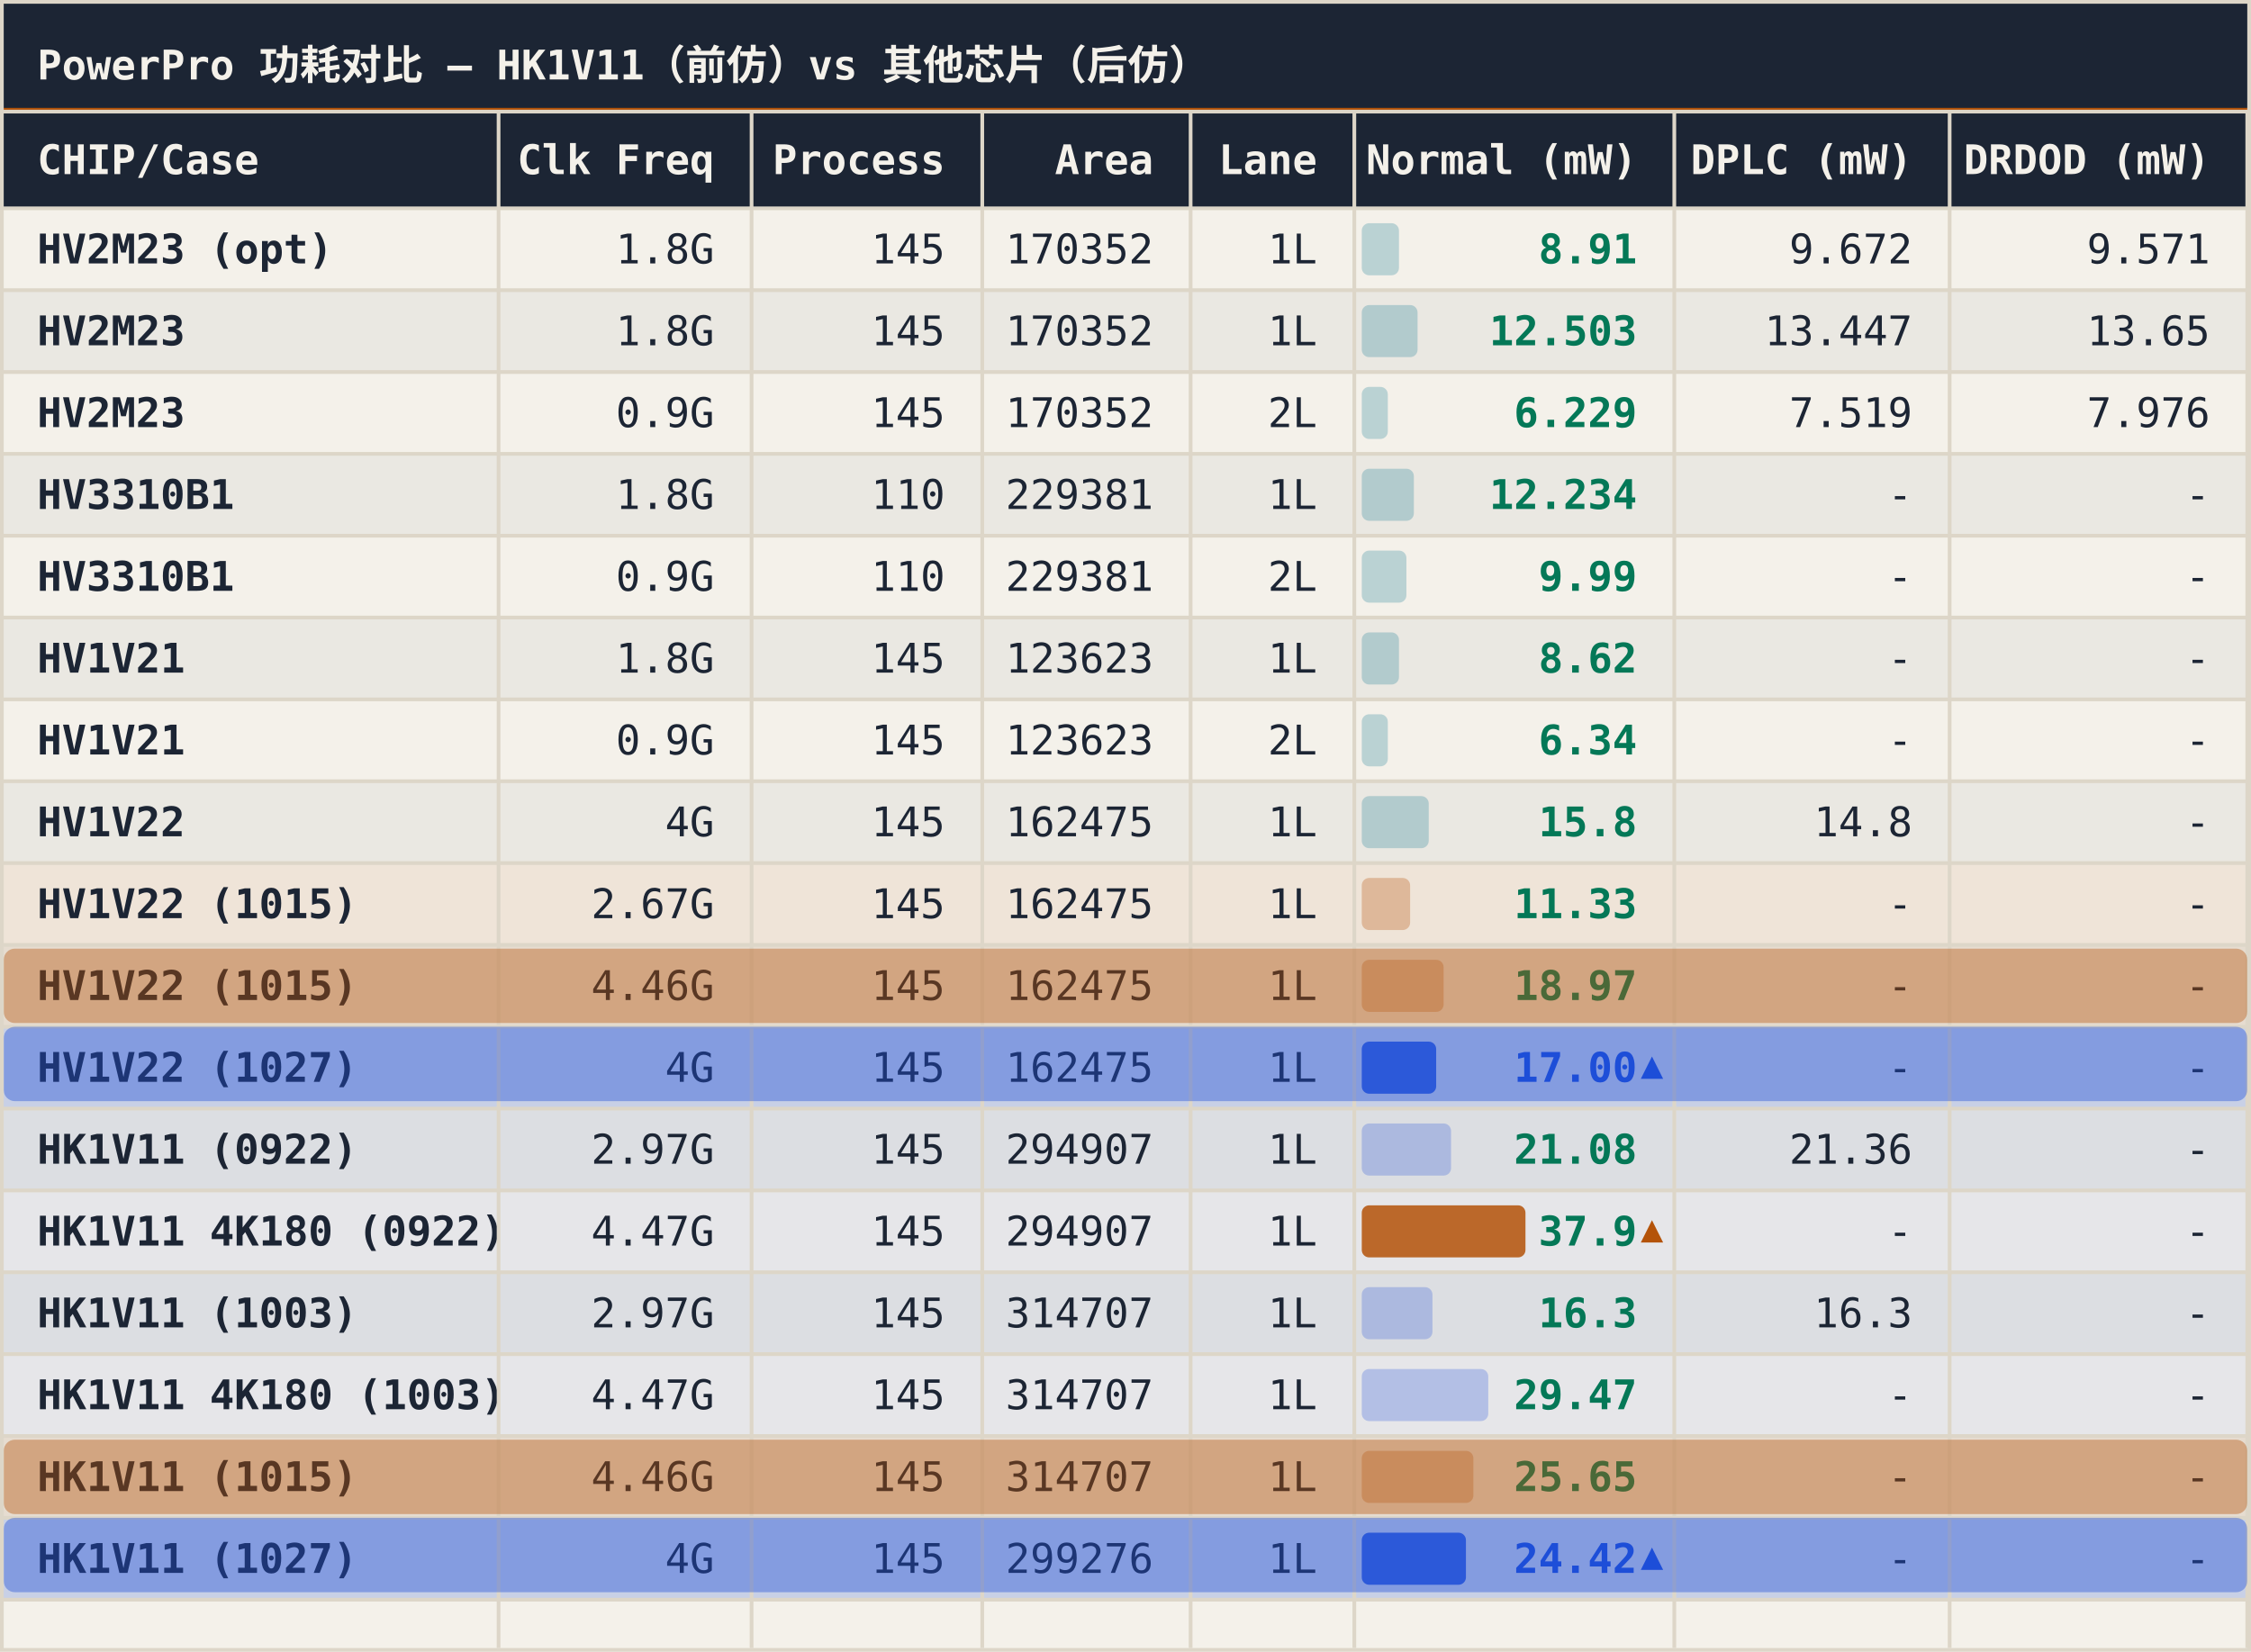
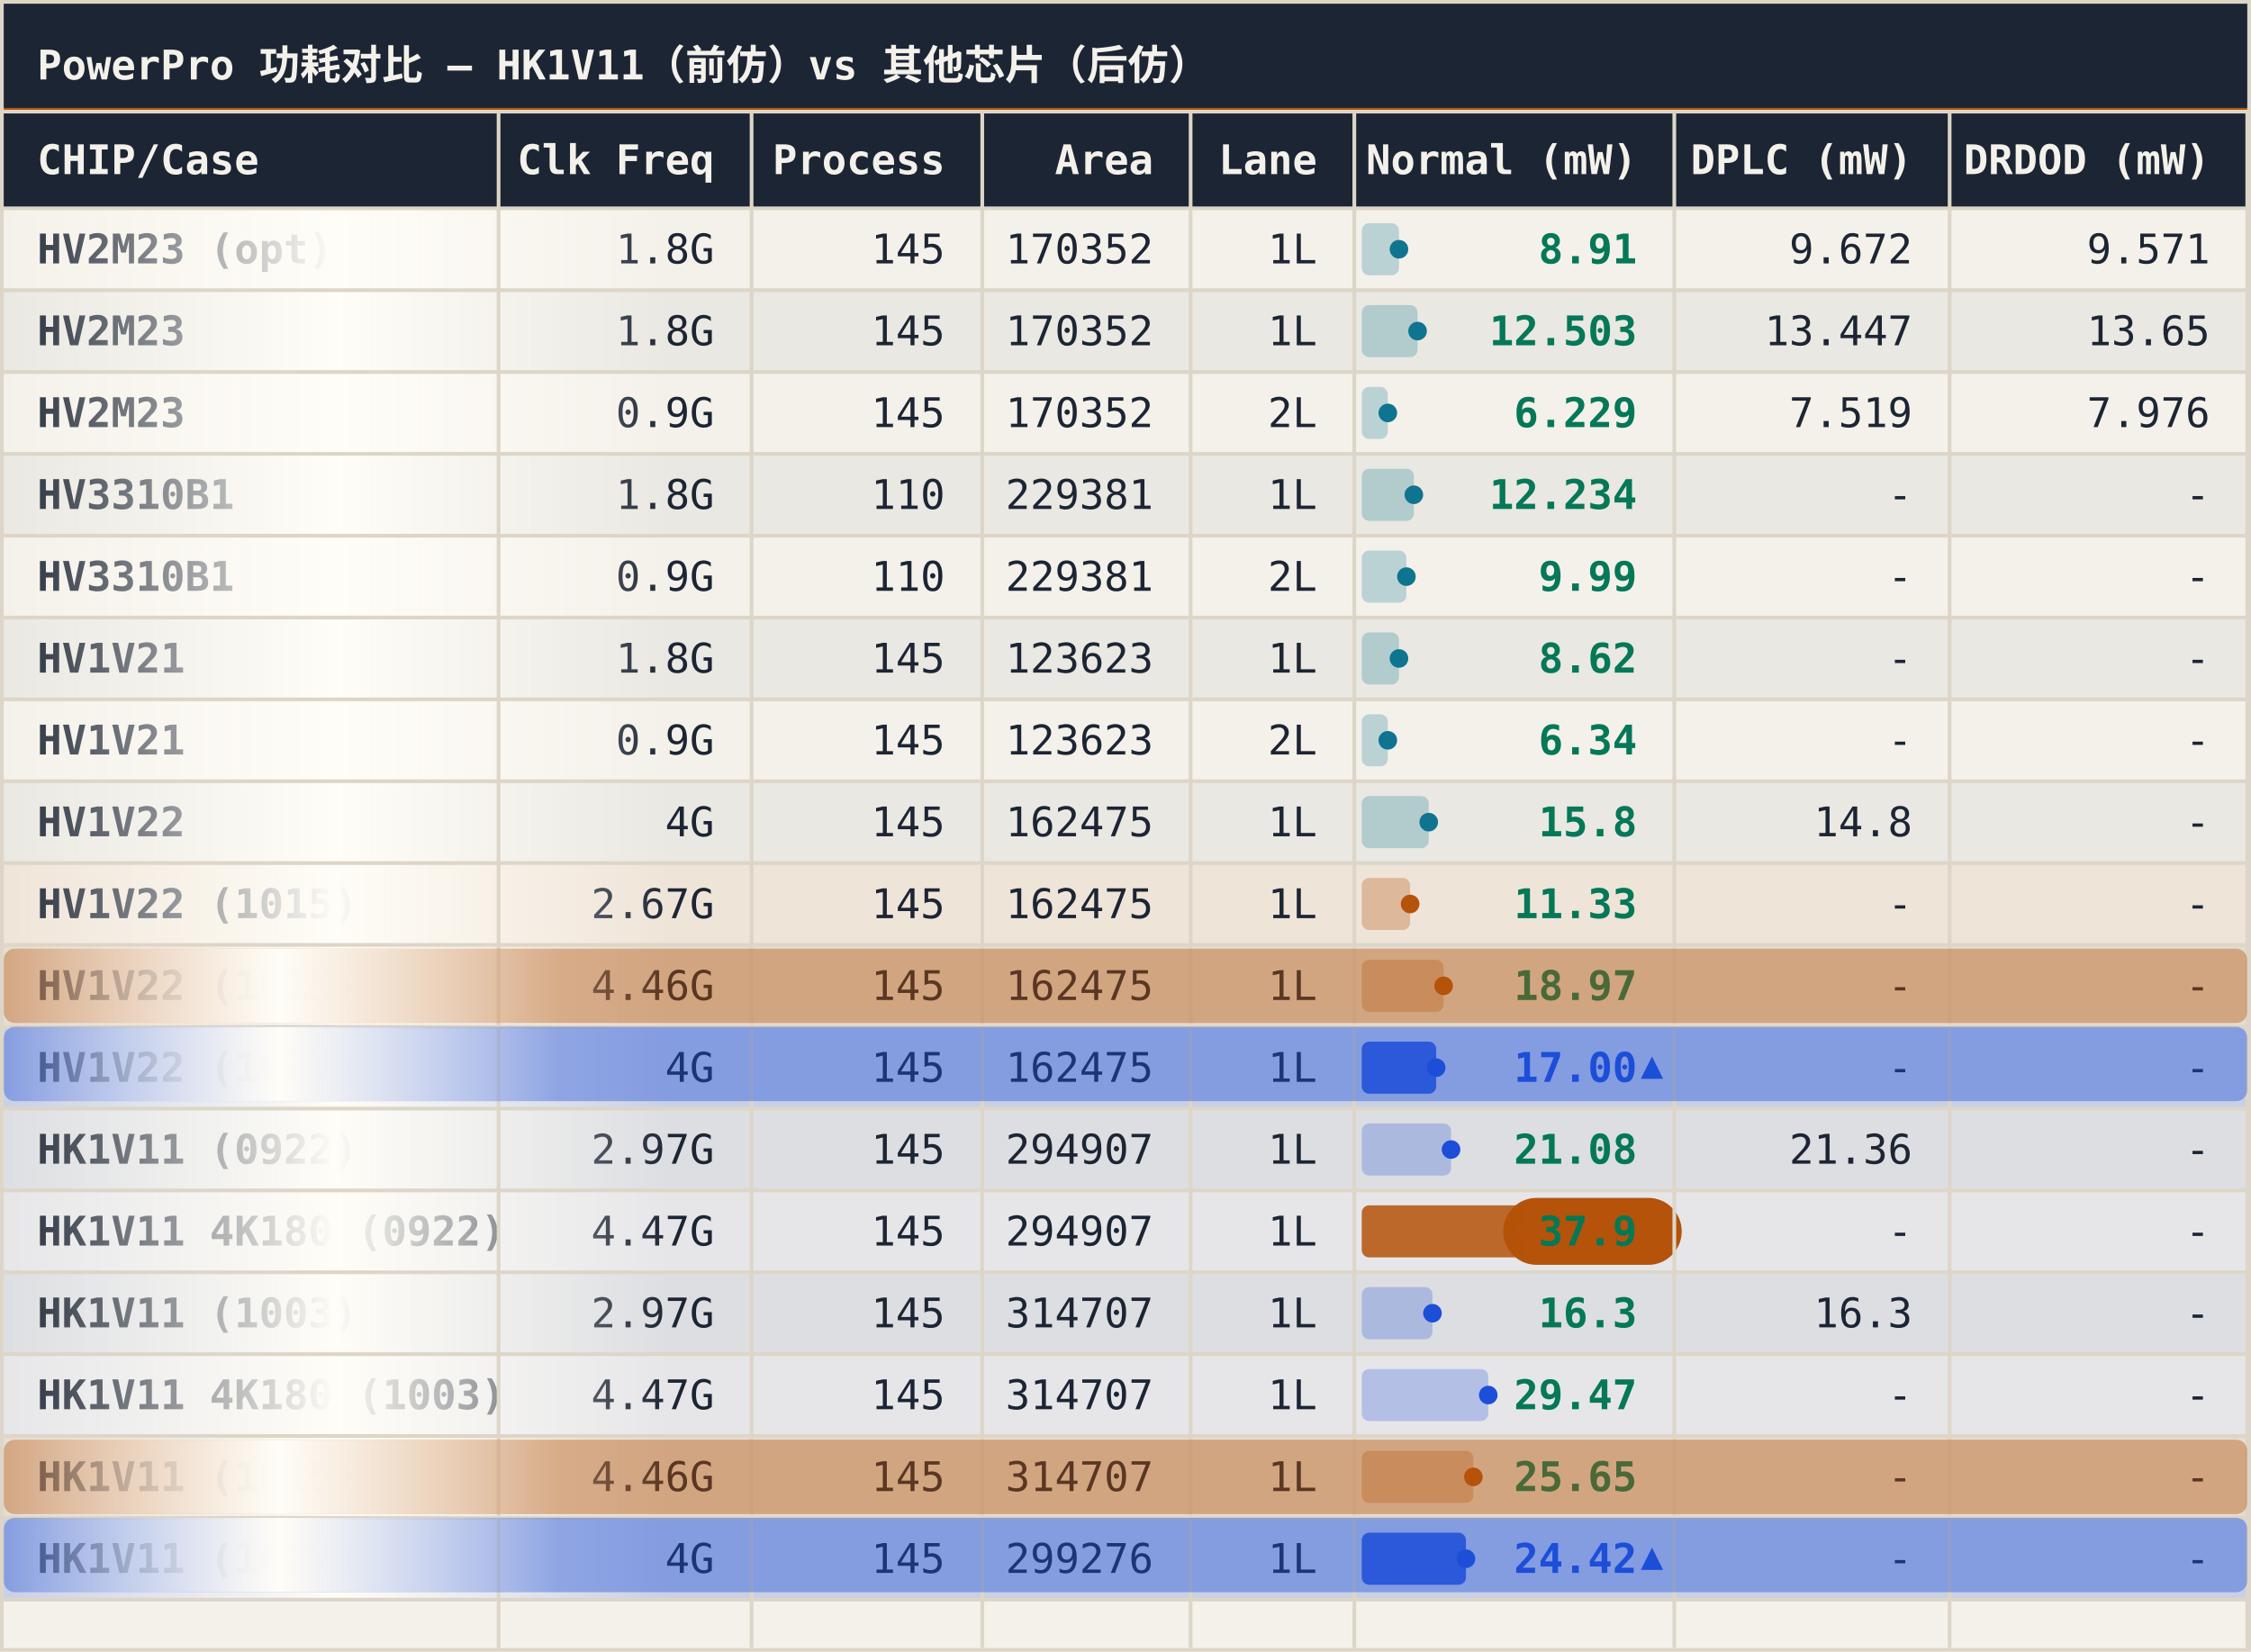
<svg xmlns="http://www.w3.org/2000/svg" width="605" height="444" viewBox="0 0 605 444">
  <style>
text{font-family:ui-monospace,Consolas,monospace,"Microsoft YaHei",sans-serif;font-size:11px;}
- @keyframes fadeIn{from{opacity:0}to{opacity:1}}
- @keyframes grow{from{transform:scaleX(0)}to{transform:scaleX(1)}}
- @keyframes breathe{0%,100%{opacity:.25}50%{opacity:.55}}
- @keyframes maxpulse{0%,100%{opacity:.7}50%{opacity:1}}
- .in{animation:fadeIn .3s ease-out both;}
- .bar{transform-box:fill-box;transform-origin:left center;animation:grow .7s ease-out both;}
- .r0{animation:fadeIn .3s ease-out both;animation-delay:0.30s;}
- .b0{animation-delay:0.45s;}
- .r1{animation:fadeIn .3s ease-out both;animation-delay:0.34s;}
- .b1{animation-delay:0.49s;}
- .r2{animation:fadeIn .3s ease-out both;animation-delay:0.38s;}
- .b2{animation-delay:0.53s;}
- .r3{animation:fadeIn .3s ease-out both;animation-delay:0.42s;}
- .b3{animation-delay:0.57s;}
- .r4{animation:fadeIn .3s ease-out both;animation-delay:0.46s;}
- .b4{animation-delay:0.61s;}
- .r5{animation:fadeIn .3s ease-out both;animation-delay:0.50s;}
- .b5{animation-delay:0.65s;}
- .r6{animation:fadeIn .3s ease-out both;animation-delay:0.54s;}
- .b6{animation-delay:0.69s;}
- .r7{animation:fadeIn .3s ease-out both;animation-delay:0.58s;}
- .b7{animation-delay:0.73s;}
- .r8{animation:fadeIn .3s ease-out both;animation-delay:0.62s;}
- .b8{animation-delay:0.77s;}
- .r9{animation:fadeIn .3s ease-out both;animation-delay:0.66s;}
- .b9{animation-delay:0.81s;}
- .r10{animation:fadeIn .3s ease-out both;animation-delay:0.70s;}
- .b10{animation-delay:0.85s;}
- .r11{animation:fadeIn .3s ease-out both;animation-delay:0.74s;}
- .b11{animation-delay:0.89s;}
- .r12{animation:fadeIn .3s ease-out both;animation-delay:0.78s;}
- .b12{animation-delay:0.93s;}
- .r13{animation:fadeIn .3s ease-out both;animation-delay:0.82s;}
- .b13{animation-delay:0.97s;}
- .r14{animation:fadeIn .3s ease-out both;animation-delay:0.86s;}
- .b14{animation-delay:1.01s;}
- .r15{animation:fadeIn .3s ease-out both;animation-delay:0.90s;}
- .b15{animation-delay:1.05s;}
- .r16{animation:fadeIn .3s ease-out both;animation-delay:0.94s;}
- .b16{animation-delay:1.09s;}
- .sweep{transform-box:fill-box;transform-origin:left center;animation:grow .5s ease-out .2s both;}
- .cap{animation:fadeIn .3s ease-out both;animation-delay:0.90s;}
- .breath{animation:breathe 2.4s ease-in-out infinite;opacity:.4;}
- .maxpulse{animation:maxpulse 2.8s ease-in-out infinite;opacity:1;}
- @keyframes cmpsweep{0%{transform:translateX(-150px);opacity:0}8%{opacity:.3}32%{opacity:.3}37.5%{transform:translateX(625px);opacity:0}100%{transform:translateX(625px);opacity:0}}
- .cmpband{transform-box:fill-box;transform-origin:left center;opacity:0;animation:cmpsweep 4s ease-in-out 1s infinite;}
- .breath2{animation:breathe 2.4s ease-in-out infinite;opacity:.4;}
- .cmpband2{transform-box:fill-box;transform-origin:left center;opacity:0;animation:cmpsweep 4s ease-in-out 1s infinite;}
- @keyframes bardot{0%{opacity:0}10%{opacity:.5}22%{opacity:0}100%{opacity:0}}
- .dot{opacity:0;animation:bardot 5.2s ease-in-out infinite;}
- .d0{animation-delay:0s;}.d1{animation-delay:.35s;}.d2{animation-delay:.70s;}.d3{animation-delay:1.05s;}.d4{animation-delay:1.40s;}.d5{animation-delay:1.75s;}.d6{animation-delay:2.10s;}.d7{animation-delay:2.45s;}.d8{animation-delay:2.80s;}.d9{animation-delay:3.15s;}.d10{animation-delay:3.50s;}.d11{animation-delay:3.85s;}.d12{animation-delay:4.20s;}.d13{animation-delay:4.55s;}.d14{animation-delay:4.90s;}.d15{animation-delay:5.25s;}.d16{animation-delay:5.60s;}
- @keyframes peakglow{0%,100%{opacity:0}50%{opacity:.22}}
- .peakglow{opacity:0;animation:peakglow 3.2s ease-in-out .8s infinite;}
- @keyframes zebasweep{0%{transform:skewX(-18deg) translateX(-260px);opacity:0}12%{opacity:.06}45%{opacity:.06}58%{transform:skewX(-18deg) translateX(740px);opacity:0}100%{transform:skewX(-18deg) translateX(740px);opacity:0}}
- .zeband{transform-box:fill-box;transform-origin:center;opacity:0;animation:zebasweep 6s linear 2.2s infinite;}
+ 
+ 
+ 
+ 
+ .in{}
+ .bar{transform-box:fill-box;transform-origin:left center;}
+ .r0{}
+ .b0{}
+ .r1{}
+ .b1{}
+ .r2{}
+ .b2{}
+ .r3{}
+ .b3{}
+ .r4{}
+ .b4{}
+ .r5{}
+ .b5{}
+ .r6{}
+ .b6{}
+ .r7{}
+ .b7{}
+ .r8{}
+ .b8{}
+ .r9{}
+ .b9{}
+ .r10{}
+ .b10{}
+ .r11{}
+ .b11{}
+ .r12{}
+ .b12{}
+ .r13{}
+ .b13{}
+ .r14{}
+ .b14{}
+ .r15{}
+ .b15{}
+ .r16{}
+ .b16{}
+ .sweep{transform-box:fill-box;transform-origin:left center;}
+ .cap{}
+ .breath{opacity:.4;}
+ .maxpulse{opacity:1;}
+ 
+ .cmpband{transform-box:fill-box;transform-origin:left center;}
+ .breath2{opacity:.4;}
+ .cmpband2{transform-box:fill-box;transform-origin:left center;}
+ 
+ .dot{}
+ .d0{}.d1{}.d2{}.d3{}.d4{}.d5{}.d6{}.d7{}.d8{}.d9{}.d10{}.d11{}.d12{}.d13{}.d14{}.d15{}.d16{}
+ 
+ .peakglow{}
+ 
+ .zeband{transform-box:fill-box;transform-origin:center;}
@media (prefers-reduced-motion:reduce){*{animation:none!important}}
</style>
  <defs>
    <linearGradient id="gCmp" x1="0" y1="0" x2="1" y2="0">
      <stop offset="0" stop-color="#fffdf7" stop-opacity="0" />
      <stop offset="0.5" stop-color="#fffdf7" stop-opacity="1" />
      <stop offset="1" stop-color="#fffdf7" stop-opacity="0" />
    </linearGradient>
    <linearGradient id="gZeb" x1="0" y1="0" x2="1" y2="0">
      <stop offset="0" stop-color="#fffdf7" stop-opacity="0" />
      <stop offset="0.5" stop-color="#fffdf7" stop-opacity="1" />
      <stop offset="1" stop-color="#fffdf7" stop-opacity="0" />
    </linearGradient>
    <clipPath id="cCmp">
      <rect x="1" y="255" width="603" height="20" />
      <rect x="1" y="387" width="603" height="20" />
    </clipPath>
    <clipPath id="cCmp2">
      <rect x="1" y="276" width="603" height="20" />
      <rect x="1" y="408" width="603" height="20" />
    </clipPath>
    <clipPath id="cBody">
      <rect x="0" y="56" width="605" height="374" />
    </clipPath>
  </defs>
  <rect x="0" y="0" width="605" height="444" fill="#f4f1ea" />
  <g class="in">
    <rect x="0" y="0" width="605" height="30" fill="#1c2534" />
    <text x="10" y="15.0" dominant-baseline="central" fill="#f4f1ea" font-weight="bold">PowerPro 功耗对比 — HK1V11（前仿）vs 其他芯片（后仿）</text>
    <rect class="sweep" x="0" y="29" width="605" height="2" fill="#b45309" />
    <rect x="0" y="30" width="605" height="26" fill="#1c2534" />
    <text x="10" y="43.0" dominant-baseline="central" fill="#f4f1ea" font-weight="bold">CHIP/Case</text>
    <text x="192" y="43.0" text-anchor="end" dominant-baseline="central" fill="#f4f1ea" font-weight="bold">Clk Freq</text>
    <text x="254" y="43.0" text-anchor="end" dominant-baseline="central" fill="#f4f1ea" font-weight="bold">Process</text>
    <text x="310" y="43.0" text-anchor="end" dominant-baseline="central" fill="#f4f1ea" font-weight="bold">Area</text>
    <text x="354" y="43.0" text-anchor="end" dominant-baseline="central" fill="#f4f1ea" font-weight="bold">Lane</text>
    <text x="440" y="43.0" text-anchor="end" dominant-baseline="central" fill="#f4f1ea" font-weight="bold">Normal (mW)</text>
    <text x="514" y="43.0" text-anchor="end" dominant-baseline="central" fill="#f4f1ea" font-weight="bold">DPLC (mW)</text>
    <text x="594" y="43.0" text-anchor="end" dominant-baseline="central" fill="#f4f1ea" font-weight="bold">DRDOD (mW)</text>
  </g>
  <g class="r0">
    <rect class="bar b0" x="366" y="60" width="10" height="14" rx="2" fill="#0e7490" fill-opacity="0.25" />
    <circle class="dot d0" cx="376" cy="67" r="2.5" fill="#0e7490" />
    <text x="10" y="67.0" dominant-baseline="central" fill="#1c2534" font-weight="bold">HV2M23 (opt)</text>
    <text x="192" y="67.0" text-anchor="end" dominant-baseline="central" fill="#1c2534">1.8G</text>
    <text x="254" y="67.0" text-anchor="end" dominant-baseline="central" fill="#1c2534">145</text>
    <text x="310" y="67.0" text-anchor="end" dominant-baseline="central" fill="#1c2534">170352</text>
    <text x="354" y="67.0" text-anchor="end" dominant-baseline="central" fill="#1c2534">1L</text>
    <text x="440" y="67.0" text-anchor="end" dominant-baseline="central" fill="#047857" font-weight="bold">8.91</text>
    <text x="514" y="67.0" text-anchor="end" dominant-baseline="central" fill="#1c2534">9.672</text>
    <text x="594" y="67.0" text-anchor="end" dominant-baseline="central" fill="#1c2534">9.571</text>
  </g>
  <g class="r1">
    <rect x="0" y="78" width="605" height="22" fill="#1c2534" fill-opacity="0.045" />
    <rect class="bar b1" x="366" y="82" width="15" height="14" rx="2" fill="#0e7490" fill-opacity="0.25" />
    <circle class="dot d1" cx="381" cy="89" r="2.5" fill="#0e7490" />
    <text x="10" y="89.0" dominant-baseline="central" fill="#1c2534" font-weight="bold">HV2M23</text>
    <text x="192" y="89.0" text-anchor="end" dominant-baseline="central" fill="#1c2534">1.8G</text>
    <text x="254" y="89.0" text-anchor="end" dominant-baseline="central" fill="#1c2534">145</text>
    <text x="310" y="89.0" text-anchor="end" dominant-baseline="central" fill="#1c2534">170352</text>
    <text x="354" y="89.0" text-anchor="end" dominant-baseline="central" fill="#1c2534">1L</text>
    <text x="440" y="89.0" text-anchor="end" dominant-baseline="central" fill="#047857" font-weight="bold">12.503</text>
    <text x="514" y="89.0" text-anchor="end" dominant-baseline="central" fill="#1c2534">13.447</text>
    <text x="594" y="89.0" text-anchor="end" dominant-baseline="central" fill="#1c2534">13.65</text>
  </g>
  <g class="r2">
    <rect class="bar b2" x="366" y="104" width="7" height="14" rx="2" fill="#0e7490" fill-opacity="0.25" />
    <circle class="dot d2" cx="373" cy="111" r="2.5" fill="#0e7490" />
    <text x="10" y="111.0" dominant-baseline="central" fill="#1c2534" font-weight="bold">HV2M23</text>
    <text x="192" y="111.0" text-anchor="end" dominant-baseline="central" fill="#1c2534">0.9G</text>
    <text x="254" y="111.0" text-anchor="end" dominant-baseline="central" fill="#1c2534">145</text>
    <text x="310" y="111.0" text-anchor="end" dominant-baseline="central" fill="#1c2534">170352</text>
    <text x="354" y="111.0" text-anchor="end" dominant-baseline="central" fill="#1c2534">2L</text>
    <text x="440" y="111.0" text-anchor="end" dominant-baseline="central" fill="#047857" font-weight="bold">6.229</text>
    <text x="514" y="111.0" text-anchor="end" dominant-baseline="central" fill="#1c2534">7.519</text>
    <text x="594" y="111.0" text-anchor="end" dominant-baseline="central" fill="#1c2534">7.976</text>
  </g>
  <g class="r3">
    <rect x="0" y="122" width="605" height="22" fill="#1c2534" fill-opacity="0.045" />
    <rect class="bar b3" x="366" y="126" width="14" height="14" rx="2" fill="#0e7490" fill-opacity="0.25" />
    <circle class="dot d3" cx="380" cy="133" r="2.5" fill="#0e7490" />
    <text x="10" y="133.0" dominant-baseline="central" fill="#1c2534" font-weight="bold">HV3310B1</text>
    <text x="192" y="133.0" text-anchor="end" dominant-baseline="central" fill="#1c2534">1.8G</text>
    <text x="254" y="133.0" text-anchor="end" dominant-baseline="central" fill="#1c2534">110</text>
    <text x="310" y="133.0" text-anchor="end" dominant-baseline="central" fill="#1c2534">229381</text>
    <text x="354" y="133.0" text-anchor="end" dominant-baseline="central" fill="#1c2534">1L</text>
    <text x="440" y="133.0" text-anchor="end" dominant-baseline="central" fill="#047857" font-weight="bold">12.234</text>
    <text x="514" y="133.0" text-anchor="end" dominant-baseline="central" fill="#1c2534">-</text>
    <text x="594" y="133.0" text-anchor="end" dominant-baseline="central" fill="#1c2534">-</text>
  </g>
  <g class="r4">
    <rect class="bar b4" x="366" y="148" width="12" height="14" rx="2" fill="#0e7490" fill-opacity="0.25" />
    <circle class="dot d4" cx="378" cy="155" r="2.5" fill="#0e7490" />
    <text x="10" y="155.0" dominant-baseline="central" fill="#1c2534" font-weight="bold">HV3310B1</text>
    <text x="192" y="155.0" text-anchor="end" dominant-baseline="central" fill="#1c2534">0.9G</text>
    <text x="254" y="155.0" text-anchor="end" dominant-baseline="central" fill="#1c2534">110</text>
    <text x="310" y="155.0" text-anchor="end" dominant-baseline="central" fill="#1c2534">229381</text>
    <text x="354" y="155.0" text-anchor="end" dominant-baseline="central" fill="#1c2534">2L</text>
    <text x="440" y="155.0" text-anchor="end" dominant-baseline="central" fill="#047857" font-weight="bold">9.99</text>
    <text x="514" y="155.0" text-anchor="end" dominant-baseline="central" fill="#1c2534">-</text>
    <text x="594" y="155.0" text-anchor="end" dominant-baseline="central" fill="#1c2534">-</text>
  </g>
  <g class="r5">
    <rect x="0" y="166" width="605" height="22" fill="#1c2534" fill-opacity="0.045" />
    <rect class="bar b5" x="366" y="170" width="10" height="14" rx="2" fill="#0e7490" fill-opacity="0.25" />
    <circle class="dot d5" cx="376" cy="177" r="2.5" fill="#0e7490" />
    <text x="10" y="177.0" dominant-baseline="central" fill="#1c2534" font-weight="bold">HV1V21</text>
    <text x="192" y="177.0" text-anchor="end" dominant-baseline="central" fill="#1c2534">1.8G</text>
    <text x="254" y="177.0" text-anchor="end" dominant-baseline="central" fill="#1c2534">145</text>
    <text x="310" y="177.0" text-anchor="end" dominant-baseline="central" fill="#1c2534">123623</text>
    <text x="354" y="177.0" text-anchor="end" dominant-baseline="central" fill="#1c2534">1L</text>
    <text x="440" y="177.0" text-anchor="end" dominant-baseline="central" fill="#047857" font-weight="bold">8.62</text>
    <text x="514" y="177.0" text-anchor="end" dominant-baseline="central" fill="#1c2534">-</text>
    <text x="594" y="177.0" text-anchor="end" dominant-baseline="central" fill="#1c2534">-</text>
  </g>
  <g class="r6">
    <rect class="bar b6" x="366" y="192" width="7" height="14" rx="2" fill="#0e7490" fill-opacity="0.25" />
    <circle class="dot d6" cx="373" cy="199" r="2.5" fill="#0e7490" />
    <text x="10" y="199.0" dominant-baseline="central" fill="#1c2534" font-weight="bold">HV1V21</text>
    <text x="192" y="199.0" text-anchor="end" dominant-baseline="central" fill="#1c2534">0.9G</text>
    <text x="254" y="199.0" text-anchor="end" dominant-baseline="central" fill="#1c2534">145</text>
    <text x="310" y="199.0" text-anchor="end" dominant-baseline="central" fill="#1c2534">123623</text>
    <text x="354" y="199.0" text-anchor="end" dominant-baseline="central" fill="#1c2534">2L</text>
    <text x="440" y="199.0" text-anchor="end" dominant-baseline="central" fill="#047857" font-weight="bold">6.34</text>
    <text x="514" y="199.0" text-anchor="end" dominant-baseline="central" fill="#1c2534">-</text>
    <text x="594" y="199.0" text-anchor="end" dominant-baseline="central" fill="#1c2534">-</text>
  </g>
  <g class="r7">
    <rect x="0" y="210" width="605" height="22" fill="#1c2534" fill-opacity="0.045" />
    <rect class="bar b7" x="366" y="214" width="18" height="14" rx="2" fill="#0e7490" fill-opacity="0.25" />
    <circle class="dot d7" cx="384" cy="221" r="2.5" fill="#0e7490" />
    <text x="10" y="221.0" dominant-baseline="central" fill="#1c2534" font-weight="bold">HV1V22</text>
    <text x="192" y="221.0" text-anchor="end" dominant-baseline="central" fill="#1c2534">4G</text>
    <text x="254" y="221.0" text-anchor="end" dominant-baseline="central" fill="#1c2534">145</text>
    <text x="310" y="221.0" text-anchor="end" dominant-baseline="central" fill="#1c2534">162475</text>
    <text x="354" y="221.0" text-anchor="end" dominant-baseline="central" fill="#1c2534">1L</text>
    <text x="440" y="221.0" text-anchor="end" dominant-baseline="central" fill="#047857" font-weight="bold">15.8</text>
    <text x="514" y="221.0" text-anchor="end" dominant-baseline="central" fill="#1c2534">14.8</text>
    <text x="594" y="221.0" text-anchor="end" dominant-baseline="central" fill="#1c2534">-</text>
  </g>
  <g class="r8">
    <rect x="0" y="232" width="605" height="22" fill="#b45309" fill-opacity="0.08" />
    <rect class="bar b8" x="366" y="236" width="13" height="14" rx="2" fill="#b45309" fill-opacity="0.30" />
    <circle class="dot d8" cx="379" cy="243" r="2.5" fill="#b45309" />
    <text x="10" y="243.0" dominant-baseline="central" fill="#1c2534" font-weight="bold">HV1V22 (1015)</text>
    <text x="192" y="243.0" text-anchor="end" dominant-baseline="central" fill="#1c2534">2.67G</text>
    <text x="254" y="243.0" text-anchor="end" dominant-baseline="central" fill="#1c2534">145</text>
    <text x="310" y="243.0" text-anchor="end" dominant-baseline="central" fill="#1c2534">162475</text>
    <text x="354" y="243.0" text-anchor="end" dominant-baseline="central" fill="#1c2534">1L</text>
    <text x="440" y="243.0" text-anchor="end" dominant-baseline="central" fill="#047857" font-weight="bold">11.33</text>
    <text x="514" y="243.0" text-anchor="end" dominant-baseline="central" fill="#1c2534">-</text>
    <text x="594" y="243.0" text-anchor="end" dominant-baseline="central" fill="#1c2534">-</text>
  </g>
  <g class="r9">
    <rect x="0" y="254" width="605" height="22" fill="#1c2534" fill-opacity="0.045" />
    <rect x="0" y="254" width="605" height="22" fill="#b45309" fill-opacity="0.08" />
    <rect class="bar b9" x="366" y="258" width="22" height="14" rx="2" fill="#b45309" fill-opacity="0.30" />
    <circle class="dot d9" cx="388" cy="265" r="2.5" fill="#b45309" />
    <text x="10" y="265.0" dominant-baseline="central" fill="#1c2534" font-weight="bold">HV1V22 (1015)</text>
    <text x="192" y="265.0" text-anchor="end" dominant-baseline="central" fill="#1c2534">4.46G</text>
    <text x="254" y="265.0" text-anchor="end" dominant-baseline="central" fill="#1c2534">145</text>
    <text x="310" y="265.0" text-anchor="end" dominant-baseline="central" fill="#1c2534">162475</text>
    <text x="354" y="265.0" text-anchor="end" dominant-baseline="central" fill="#1c2534">1L</text>
    <text x="440" y="265.0" text-anchor="end" dominant-baseline="central" fill="#047857" font-weight="bold">18.97</text>
    <text x="514" y="265.0" text-anchor="end" dominant-baseline="central" fill="#1c2534">-</text>
    <text x="594" y="265.0" text-anchor="end" dominant-baseline="central" fill="#1c2534">-</text>
  </g>
  <g class="r10">
    <rect x="0" y="276" width="605" height="22" fill="#1d4ed8" fill-opacity="0.20" />
    <rect class="bar b10" x="366" y="280" width="20" height="14" rx="2" fill="#1d4ed8" fill-opacity="0.85" />
    <path d="M441 290 L447 290 L444 284 Z" fill="#1d4ed8" />
    <circle class="dot d10" cx="386" cy="287" r="2.5" fill="#1d4ed8" />
    <text x="10" y="287.0" dominant-baseline="central" fill="#1c2534" font-weight="bold">HV1V22 (1027)</text>
    <text x="192" y="287.0" text-anchor="end" dominant-baseline="central" fill="#1c2534">4G</text>
    <text x="254" y="287.0" text-anchor="end" dominant-baseline="central" fill="#1c2534">145</text>
    <text x="310" y="287.0" text-anchor="end" dominant-baseline="central" fill="#1c2534">162475</text>
    <text x="354" y="287.0" text-anchor="end" dominant-baseline="central" fill="#1c2534">1L</text>
    <text x="440" y="287.0" text-anchor="end" dominant-baseline="central" fill="#1d4ed8" font-weight="bold">17.00</text>
    <text x="514" y="287.0" text-anchor="end" dominant-baseline="central" fill="#1c2534">-</text>
    <text x="594" y="287.0" text-anchor="end" dominant-baseline="central" fill="#1c2534">-</text>
  </g>
  <g class="r11">
    <rect x="0" y="298" width="605" height="22" fill="#1c2534" fill-opacity="0.045" />
    <rect x="0" y="298" width="605" height="22" fill="#1d4ed8" fill-opacity="0.07" />
    <rect class="bar b11" x="366" y="302" width="24" height="14" rx="2" fill="#1d4ed8" fill-opacity="0.25" />
    <circle class="dot d11" cx="390" cy="309" r="2.5" fill="#1d4ed8" />
    <text x="10" y="309.0" dominant-baseline="central" fill="#1c2534" font-weight="bold">HK1V11 (0922)</text>
    <text x="192" y="309.0" text-anchor="end" dominant-baseline="central" fill="#1c2534">2.97G</text>
    <text x="254" y="309.0" text-anchor="end" dominant-baseline="central" fill="#1c2534">145</text>
    <text x="310" y="309.0" text-anchor="end" dominant-baseline="central" fill="#1c2534">294907</text>
    <text x="354" y="309.0" text-anchor="end" dominant-baseline="central" fill="#1c2534">1L</text>
    <text x="440" y="309.0" text-anchor="end" dominant-baseline="central" fill="#047857" font-weight="bold">21.08</text>
    <text x="514" y="309.0" text-anchor="end" dominant-baseline="central" fill="#1c2534">21.36</text>
    <text x="594" y="309.0" text-anchor="end" dominant-baseline="central" fill="#1c2534">-</text>
  </g>
  <g class="r12">
    <rect x="0" y="320" width="605" height="22" fill="#1d4ed8" fill-opacity="0.07" />
    <rect class="peakglow" x="404" y="322" width="48" height="18" rx="9" fill="#b45309" />
    <g class="maxpulse">
      <rect class="bar b12" x="366" y="324" width="44" height="14" rx="2" fill="#b45309" fill-opacity="0.85" />
      <path d="M441 334 L447 334 L444 328 Z" fill="#b45309" />
    </g>
    <circle class="dot d12" cx="410" cy="331" r="2.5" fill="#b45309" />
    <text x="10" y="331.0" dominant-baseline="central" fill="#1c2534" font-weight="bold">HK1V11 4K180 (0922)</text>
    <text x="192" y="331.0" text-anchor="end" dominant-baseline="central" fill="#1c2534">4.47G</text>
    <text x="254" y="331.0" text-anchor="end" dominant-baseline="central" fill="#1c2534">145</text>
    <text x="310" y="331.0" text-anchor="end" dominant-baseline="central" fill="#1c2534">294907</text>
    <text x="354" y="331.0" text-anchor="end" dominant-baseline="central" fill="#1c2534">1L</text>
    <text x="440" y="331.0" text-anchor="end" dominant-baseline="central" fill="#047857" font-weight="bold">37.9</text>
    <text x="514" y="331.0" text-anchor="end" dominant-baseline="central" fill="#1c2534">-</text>
    <text x="594" y="331.0" text-anchor="end" dominant-baseline="central" fill="#1c2534">-</text>
  </g>
  <g class="r13">
    <rect x="0" y="342" width="605" height="22" fill="#1c2534" fill-opacity="0.045" />
    <rect x="0" y="342" width="605" height="22" fill="#1d4ed8" fill-opacity="0.07" />
    <rect class="bar b13" x="366" y="346" width="19" height="14" rx="2" fill="#1d4ed8" fill-opacity="0.25" />
    <circle class="dot d13" cx="385" cy="353" r="2.5" fill="#1d4ed8" />
    <text x="10" y="353.0" dominant-baseline="central" fill="#1c2534" font-weight="bold">HK1V11 (1003)</text>
    <text x="192" y="353.0" text-anchor="end" dominant-baseline="central" fill="#1c2534">2.97G</text>
    <text x="254" y="353.0" text-anchor="end" dominant-baseline="central" fill="#1c2534">145</text>
    <text x="310" y="353.0" text-anchor="end" dominant-baseline="central" fill="#1c2534">314707</text>
    <text x="354" y="353.0" text-anchor="end" dominant-baseline="central" fill="#1c2534">1L</text>
    <text x="440" y="353.0" text-anchor="end" dominant-baseline="central" fill="#047857" font-weight="bold">16.3</text>
    <text x="514" y="353.0" text-anchor="end" dominant-baseline="central" fill="#1c2534">16.3</text>
    <text x="594" y="353.0" text-anchor="end" dominant-baseline="central" fill="#1c2534">-</text>
  </g>
  <g class="r14">
    <rect x="0" y="364" width="605" height="22" fill="#1d4ed8" fill-opacity="0.07" />
    <rect class="bar b14" x="366" y="368" width="34" height="14" rx="2" fill="#1d4ed8" fill-opacity="0.25" />
    <circle class="dot d14" cx="400" cy="375" r="2.5" fill="#1d4ed8" />
    <text x="10" y="375.0" dominant-baseline="central" fill="#1c2534" font-weight="bold">HK1V11 4K180 (1003)</text>
    <text x="192" y="375.0" text-anchor="end" dominant-baseline="central" fill="#1c2534">4.47G</text>
    <text x="254" y="375.0" text-anchor="end" dominant-baseline="central" fill="#1c2534">145</text>
    <text x="310" y="375.0" text-anchor="end" dominant-baseline="central" fill="#1c2534">314707</text>
    <text x="354" y="375.0" text-anchor="end" dominant-baseline="central" fill="#1c2534">1L</text>
    <text x="440" y="375.0" text-anchor="end" dominant-baseline="central" fill="#047857" font-weight="bold">29.47</text>
    <text x="514" y="375.0" text-anchor="end" dominant-baseline="central" fill="#1c2534">-</text>
    <text x="594" y="375.0" text-anchor="end" dominant-baseline="central" fill="#1c2534">-</text>
  </g>
  <g class="r15">
    <rect x="0" y="386" width="605" height="22" fill="#1c2534" fill-opacity="0.045" />
    <rect x="0" y="386" width="605" height="22" fill="#b45309" fill-opacity="0.08" />
    <rect class="bar b15" x="366" y="390" width="30" height="14" rx="2" fill="#b45309" fill-opacity="0.30" />
    <circle class="dot d15" cx="396" cy="397" r="2.5" fill="#b45309" />
    <text x="10" y="397.0" dominant-baseline="central" fill="#1c2534" font-weight="bold">HK1V11 (1015)</text>
    <text x="192" y="397.0" text-anchor="end" dominant-baseline="central" fill="#1c2534">4.46G</text>
    <text x="254" y="397.0" text-anchor="end" dominant-baseline="central" fill="#1c2534">145</text>
    <text x="310" y="397.0" text-anchor="end" dominant-baseline="central" fill="#1c2534">314707</text>
    <text x="354" y="397.0" text-anchor="end" dominant-baseline="central" fill="#1c2534">1L</text>
    <text x="440" y="397.0" text-anchor="end" dominant-baseline="central" fill="#047857" font-weight="bold">25.65</text>
    <text x="514" y="397.0" text-anchor="end" dominant-baseline="central" fill="#1c2534">-</text>
    <text x="594" y="397.0" text-anchor="end" dominant-baseline="central" fill="#1c2534">-</text>
  </g>
  <g class="r16">
    <rect x="0" y="408" width="605" height="22" fill="#1d4ed8" fill-opacity="0.20" />
    <rect class="bar b16" x="366" y="412" width="28" height="14" rx="2" fill="#1d4ed8" fill-opacity="0.85" />
    <path d="M441 422 L447 422 L444 416 Z" fill="#1d4ed8" />
    <circle class="dot d16" cx="394" cy="419" r="2.5" fill="#1d4ed8" />
    <text x="10" y="419.0" dominant-baseline="central" fill="#1c2534" font-weight="bold">HK1V11 (1027)</text>
    <text x="192" y="419.0" text-anchor="end" dominant-baseline="central" fill="#1c2534">4G</text>
    <text x="254" y="419.0" text-anchor="end" dominant-baseline="central" fill="#1c2534">145</text>
    <text x="310" y="419.0" text-anchor="end" dominant-baseline="central" fill="#1c2534">299276</text>
    <text x="354" y="419.0" text-anchor="end" dominant-baseline="central" fill="#1c2534">1L</text>
    <text x="440" y="419.0" text-anchor="end" dominant-baseline="central" fill="#1d4ed8" font-weight="bold">24.42</text>
    <text x="514" y="419.0" text-anchor="end" dominant-baseline="central" fill="#1c2534">-</text>
    <text x="594" y="419.0" text-anchor="end" dominant-baseline="central" fill="#1c2534">-</text>
  </g>
  <g clip-path="url(#cBody)">
    <rect class="zeband" x="0" y="50" width="180" height="388" fill="url(#gZeb)" />
  </g>
  <g stroke="#ddd6c8" stroke-width="1">
    <line x1="0" y1="30" x2="0" y2="443" />
    <line x1="134" y1="30" x2="134" y2="443" />
    <line x1="202" y1="30" x2="202" y2="443" />
    <line x1="264" y1="30" x2="264" y2="443" />
    <line x1="320" y1="30" x2="320" y2="443" />
    <line x1="364" y1="30" x2="364" y2="443" />
    <line x1="450" y1="30" x2="450" y2="443" />
    <line x1="524" y1="30" x2="524" y2="443" />
    <line x1="604" y1="30" x2="604" y2="443" />
    <line x1="0" y1="30" x2="605" y2="30" />
    <line x1="0" y1="56" x2="605" y2="56" />
    <line x1="0" y1="78" x2="605" y2="78" />
    <line x1="0" y1="100" x2="605" y2="100" />
    <line x1="0" y1="122" x2="605" y2="122" />
    <line x1="0" y1="144" x2="605" y2="144" />
    <line x1="0" y1="166" x2="605" y2="166" />
    <line x1="0" y1="188" x2="605" y2="188" />
    <line x1="0" y1="210" x2="605" y2="210" />
    <line x1="0" y1="232" x2="605" y2="232" />
    <line x1="0" y1="254" x2="605" y2="254" />
    <line x1="0" y1="276" x2="605" y2="276" />
    <line x1="0" y1="298" x2="605" y2="298" />
    <line x1="0" y1="320" x2="605" y2="320" />
    <line x1="0" y1="342" x2="605" y2="342" />
    <line x1="0" y1="364" x2="605" y2="364" />
    <line x1="0" y1="386" x2="605" y2="386" />
    <line x1="0" y1="408" x2="605" y2="408" />
    <line x1="0" y1="430" x2="605" y2="430" />
  </g>
  <g class="breath" fill="#b45309">
    <rect x="1" y="255" width="603" height="20" rx="3" />
    <rect x="1" y="387" width="603" height="20" rx="3" />
  </g>
  <g class="breath2" fill="#1d4ed8">
    <rect x="1" y="276" width="603" height="20" rx="3" />
    <rect x="1" y="408" width="603" height="20" rx="3" />
  </g>
  <g clip-path="url(#cCmp)">
    <rect class="cmpband" x="0" y="255" width="150" height="152" fill="url(#gCmp)" />
  </g>
  <g clip-path="url(#cCmp2)">
    <rect class="cmpband2" x="0" y="276" width="150" height="152" fill="url(#gCmp)" />
  </g>
  <rect x="0.5" y="0.5" width="604" height="443" fill="none" stroke="#ddd6c8" stroke-width="1" />
</svg>
